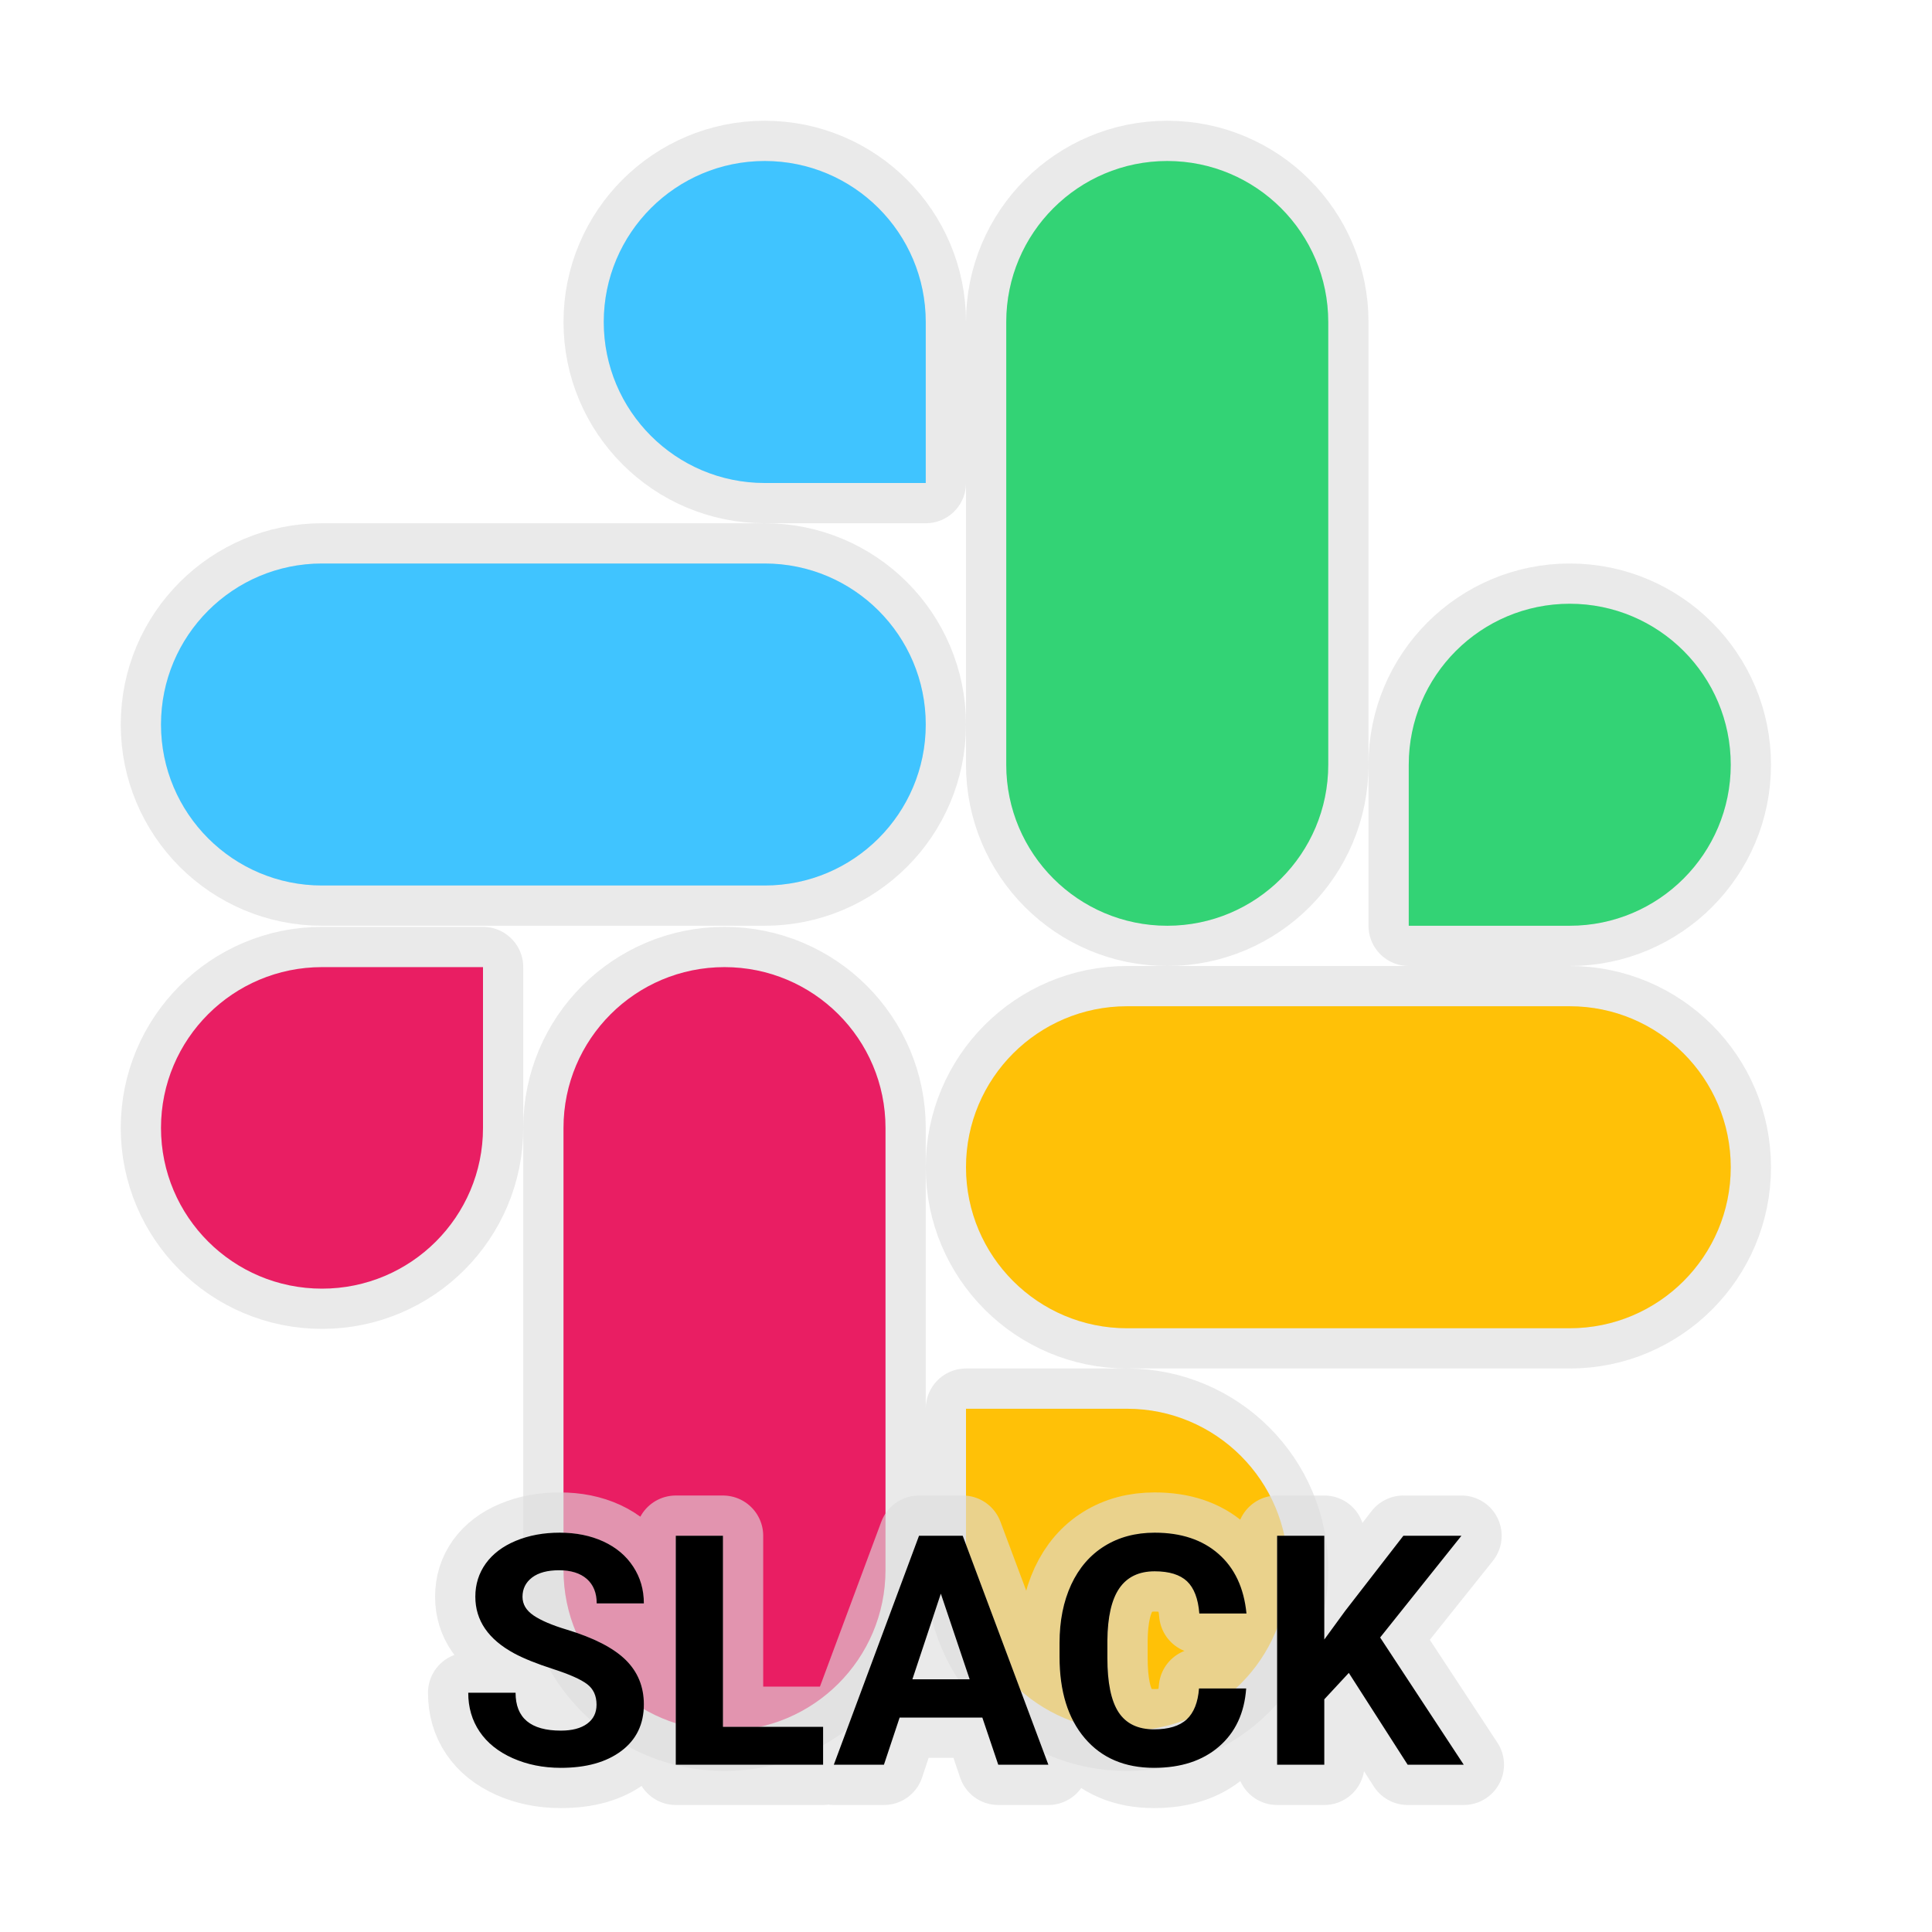
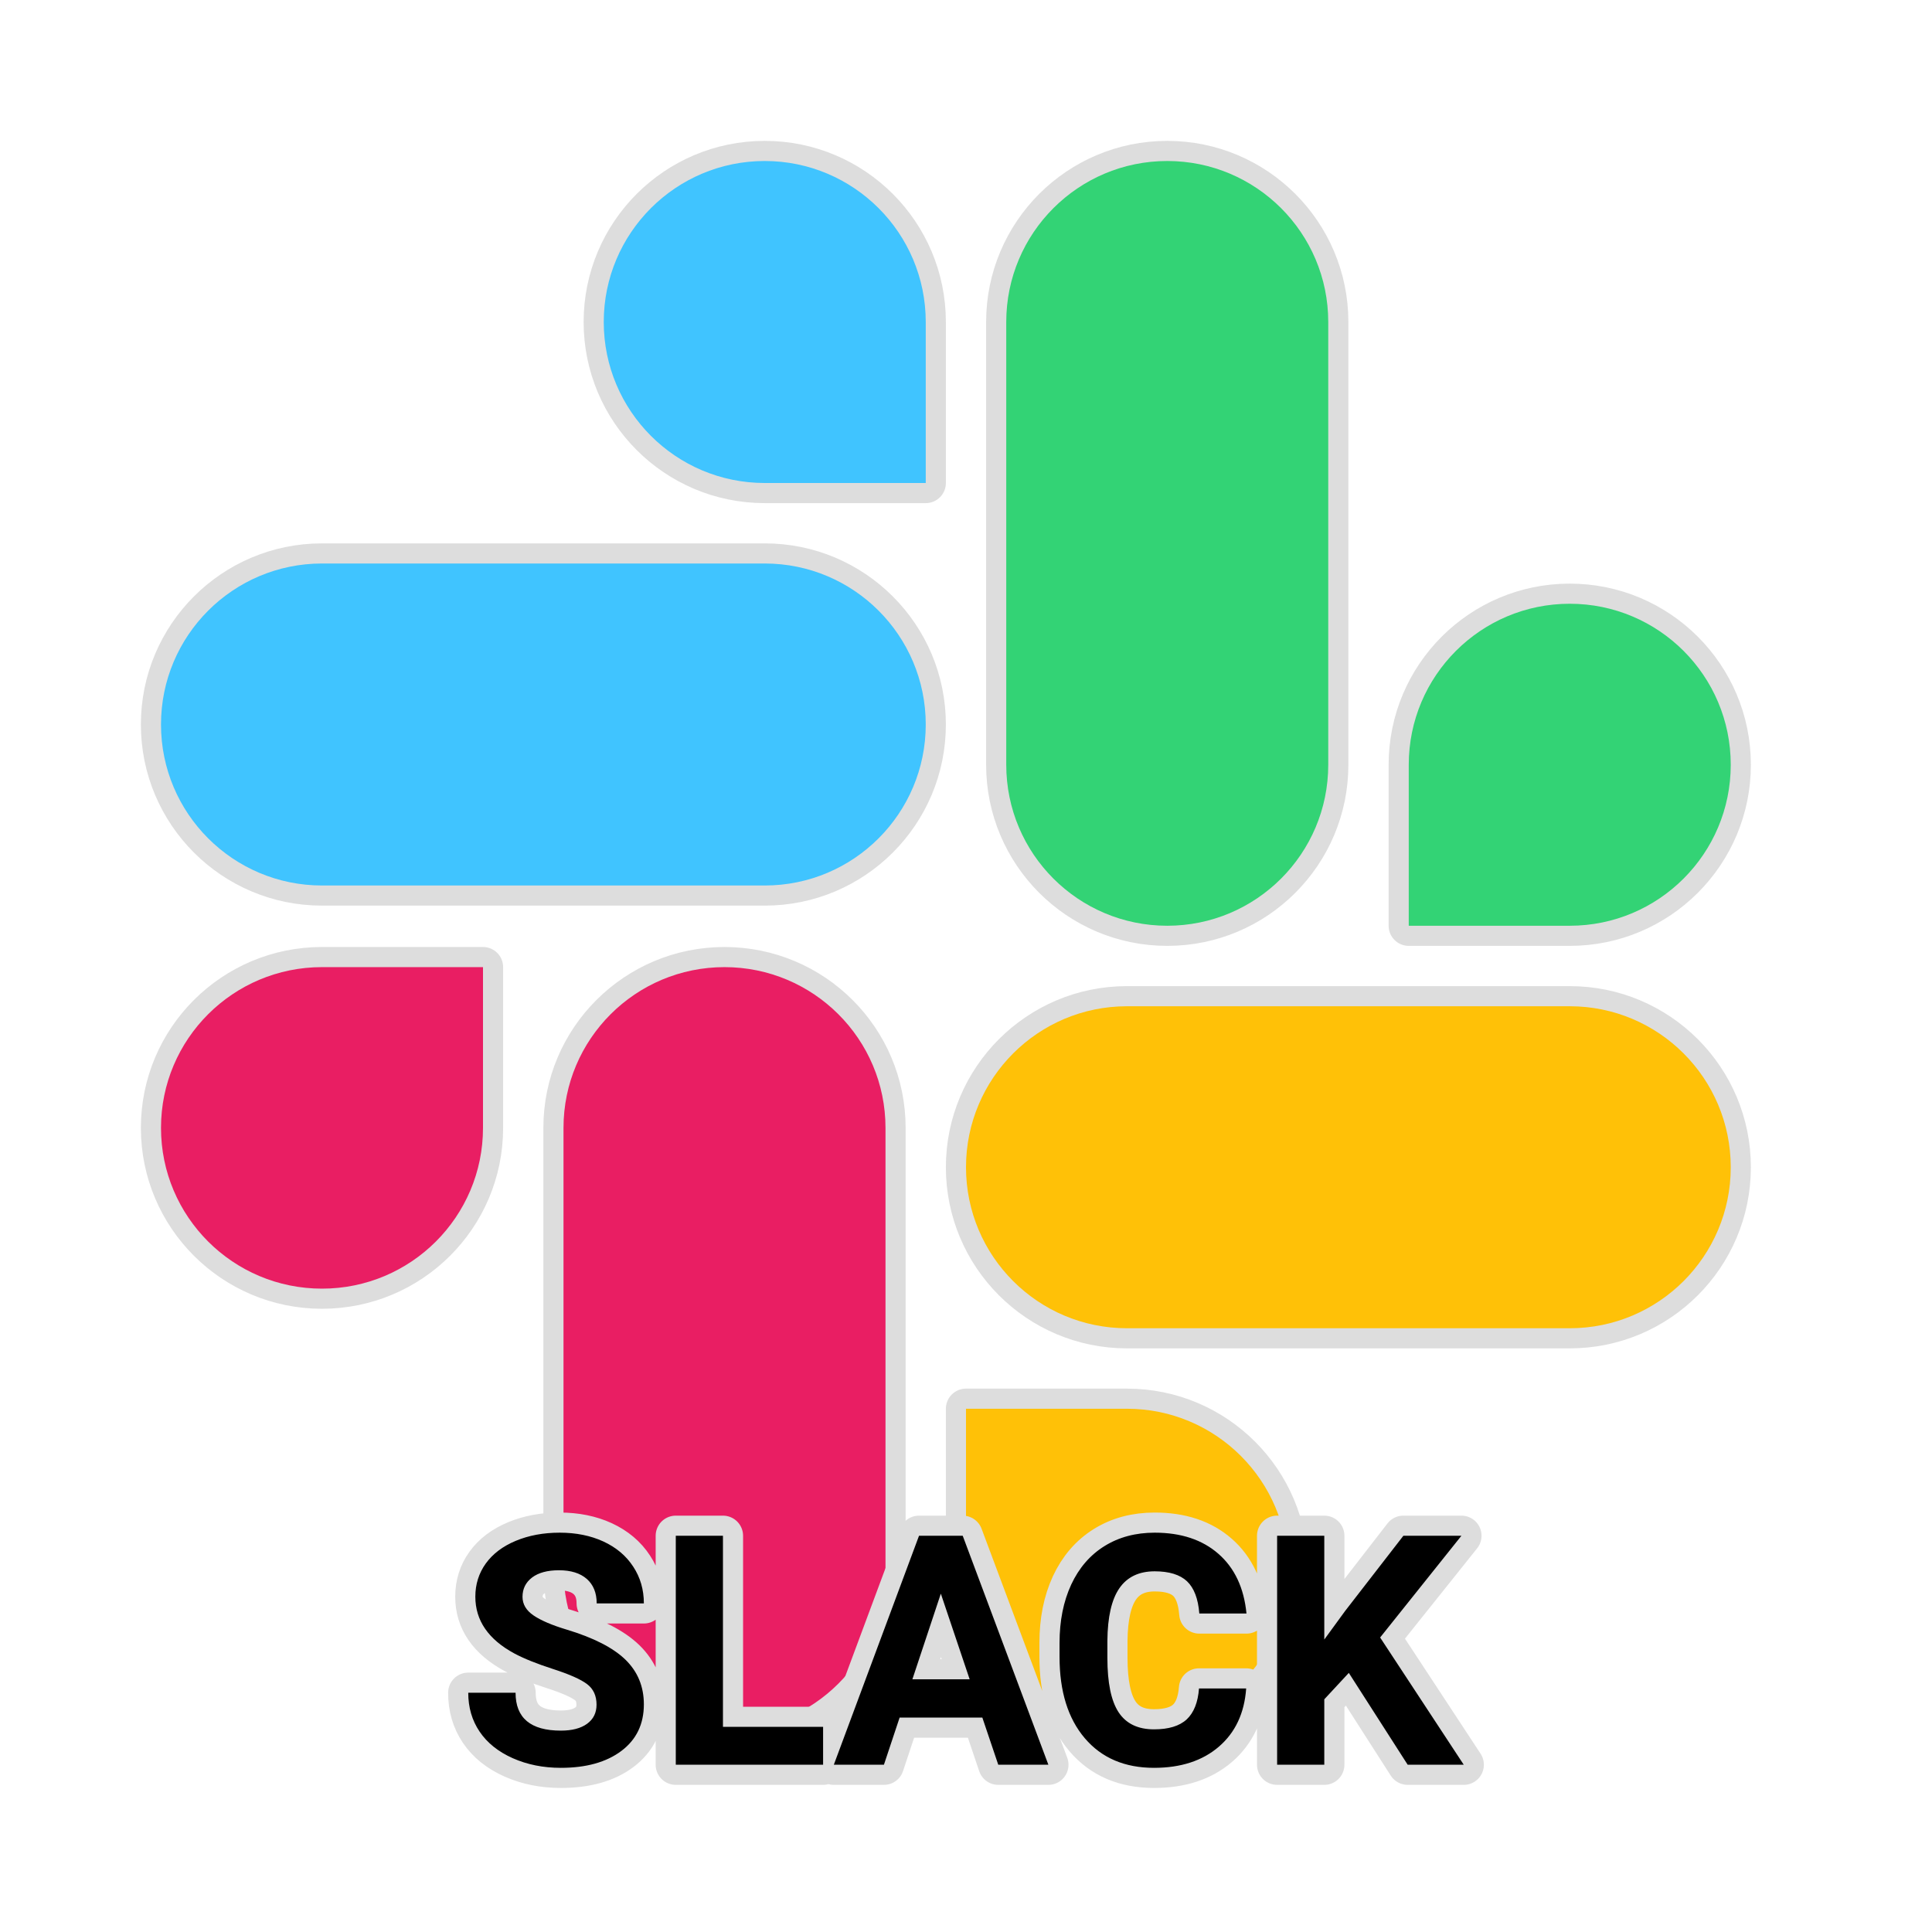
<svg xmlns="http://www.w3.org/2000/svg" viewBox="0,0,256,256" width="240px" height="240px" fill-rule="nonzero">
-   <g fill-opacity="0" fill="#dddddd" fill-rule="nonzero" stroke="none" stroke-width="1" stroke-linecap="butt" stroke-linejoin="miter" stroke-miterlimit="10" stroke-dasharray="" stroke-dashoffset="0" font-family="none" font-weight="none" font-size="none" text-anchor="none" style="mix-blend-mode: normal">
-     <path d="M0,256v-256h256v256z" id="bgRectangle" />
-   </g>
-   <g fill-opacity="0.62" fill="#dddddd" fill-rule="nonzero" stroke-opacity="0.62" stroke="#dddddd" stroke-width="2" stroke-linecap="butt" stroke-linejoin="round" stroke-miterlimit="10" stroke-dasharray="" stroke-dashoffset="0" font-family="none" font-weight="none" font-size="none" text-anchor="none" style="mix-blend-mode: normal">
+   <g fill="#dddddd" fill-rule="nonzero" stroke="#dddddd" stroke-width="1" stroke-linecap="butt" stroke-linejoin="round" stroke-miterlimit="10" stroke-dasharray="" stroke-dashoffset="0" font-family="none" font-weight="none" font-size="none" text-anchor="none" style="mix-blend-mode: normal">
    <path transform="scale(5.33333,5.33333)" d="M33,19c0,2.209 -1.791,4 -4,4c-2.209,0 -4,-1.791 -4,-4c0,-1.259 0,-9.746 0,-11c0,-2.209 1.791,-4 4,-4c2.209,0 4,1.791 4,4c0,1.254 0,9.741 0,11zM43,19c0,2.209 -1.791,4 -4,4c-1.195,0 -4,0 -4,0c0,0 0,-2.986 0,-4c0,-2.209 1.791,-4 4,-4c2.209,0 4,1.791 4,4zM19,14c2.209,0 4,1.791 4,4c0,2.209 -1.791,4 -4,4c-1.259,0 -9.746,0 -11,0c-2.209,0 -4,-1.791 -4,-4c0,-2.209 1.791,-4 4,-4c1.254,0 9.741,0 11,0zM19,4c2.209,0 4,1.791 4,4c0,1.195 0,4 0,4c0,0 -2.986,0 -4,0c-2.209,0 -4,-1.791 -4,-4c0,-2.209 1.791,-4 4,-4zM14,28.022c0,-2.206 1.791,-3.994 4,-3.994c2.209,0 4,1.788 4,3.994c0,1.257 0,9.732 0,10.984c0,2.206 -1.791,3.994 -4,3.994c-2.209,0 -4,-1.788 -4,-3.994c0,-1.252 0,-9.727 0,-10.984zM4,28.022c0,-2.206 1.791,-3.994 4,-3.994c1.195,0 4,0 4,0c0,0 0,2.981 0,3.994c0,2.206 -1.791,3.994 -4,3.994c-2.209,0 -4,-1.788 -4,-3.994zM28,33c-2.209,0 -4,-1.791 -4,-4c0,-2.209 1.791,-4 4,-4c1.259,0 9.746,0 11,0c2.209,0 4,1.791 4,4c0,2.209 -1.791,4 -4,4c-1.254,0 -9.742,0 -11,0zM28,43c-2.209,0 -4,-1.791 -4,-4c0,-1.195 0,-4 0,-4c0,0 2.986,0 4,0c2.209,0 4,1.791 4,4c0,2.209 -1.791,4 -4,4z" id="strokeMainSVG" />
  </g>
  <g fill="none" fill-rule="nonzero" stroke="none" stroke-width="1" stroke-linecap="butt" stroke-linejoin="miter" stroke-miterlimit="10" stroke-dasharray="" stroke-dashoffset="0" font-family="none" font-weight="none" font-size="none" text-anchor="none" style="mix-blend-mode: normal">
    <g transform="scale(5.33333,5.33333)">
      <path d="M33,8c0,-2.209 -1.791,-4 -4,-4c-2.209,0 -4,1.791 -4,4c0,1.254 0,9.741 0,11c0,2.209 1.791,4 4,4c2.209,0 4,-1.791 4,-4c0,-1.259 0,-9.746 0,-11z" fill="#33d375" />
      <path d="M43,19c0,2.209 -1.791,4 -4,4c-1.195,0 -4,0 -4,0c0,0 0,-2.986 0,-4c0,-2.209 1.791,-4 4,-4c2.209,0 4,1.791 4,4z" fill="#33d375" />
      <path d="M8,14c-2.209,0 -4,1.791 -4,4c0,2.209 1.791,4 4,4c1.254,0 9.741,0 11,0c2.209,0 4,-1.791 4,-4c0,-2.209 -1.791,-4 -4,-4c-1.259,0 -9.746,0 -11,0z" fill="#40c4ff" />
      <path d="M19,4c2.209,0 4,1.791 4,4c0,1.195 0,4 0,4c0,0 -2.986,0 -4,0c-2.209,0 -4,-1.791 -4,-4c0,-2.209 1.791,-4 4,-4z" fill="#40c4ff" />
      <path d="M14,39.006c0,2.206 1.791,3.994 4,3.994c2.209,0 4,-1.788 4,-3.994c0,-1.252 0,-9.727 0,-10.984c0,-2.206 -1.791,-3.994 -4,-3.994c-2.209,0 -4,1.788 -4,3.994c0,1.257 0,9.732 0,10.984z" fill="#e91e63" />
      <path d="M4,28.022c0,-2.206 1.791,-3.994 4,-3.994c1.195,0 4,0 4,0c0,0 0,2.981 0,3.994c0,2.206 -1.791,3.994 -4,3.994c-2.209,0 -4,-1.788 -4,-3.994z" fill="#e91e63" />
      <path d="M39,33c2.209,0 4,-1.791 4,-4c0,-2.209 -1.791,-4 -4,-4c-1.254,0 -9.741,0 -11,0c-2.209,0 -4,1.791 -4,4c0,2.209 1.791,4 4,4c1.258,0 9.746,0 11,0z" fill="#ffc107" />
      <path d="M28,43c-2.209,0 -4,-1.791 -4,-4c0,-1.195 0,-4 0,-4c0,0 2.986,0 4,0c2.209,0 4,1.791 4,4c0,2.209 -1.791,4 -4,4z" fill="#ffc107" />
    </g>
  </g>
  <g fill="none" fill-rule="nonzero" stroke="none" stroke-width="none" stroke-linecap="butt" stroke-linejoin="none" stroke-miterlimit="10" stroke-dasharray="" stroke-dashoffset="0" font-family="none" font-weight="none" font-size="none" text-anchor="none" style="mix-blend-mode: normal">
-     <path d="M79.045,225.877c0,-1.18 -0.417,-2.087 -1.25,-2.72c-0.833,-0.633 -2.333,-1.3 -4.5,-2c-2.167,-0.7 -3.883,-1.39 -5.15,-2.07c-3.44,-1.86 -5.16,-4.367 -5.16,-7.52c0,-1.64 0.46,-3.103 1.38,-4.39c0.927,-1.287 2.253,-2.29 3.98,-3.01c1.727,-0.72 3.667,-1.08 5.82,-1.08c2.167,0 4.097,0.39 5.79,1.17c1.7,0.787 3.017,1.897 3.95,3.33c0.94,1.427 1.41,3.05 1.41,4.87h-6.25c0,-1.387 -0.437,-2.467 -1.31,-3.24c-0.88,-0.767 -2.11,-1.15 -3.69,-1.15c-1.527,0 -2.713,0.32 -3.56,0.96c-0.847,0.647 -1.27,1.5 -1.27,2.56c0,0.987 0.493,1.813 1.48,2.48c0.993,0.667 2.457,1.29 4.39,1.87c3.553,1.073 6.143,2.4 7.77,3.98c1.627,1.587 2.44,3.56 2.44,5.92c0,2.62 -0.993,4.677 -2.98,6.17c-1.987,1.493 -4.66,2.24 -8.02,2.24c-2.333,0 -4.46,-0.427 -6.38,-1.28c-1.913,-0.853 -3.373,-2.023 -4.38,-3.51c-1.007,-1.487 -1.51,-3.207 -1.51,-5.16h6.27c0,3.347 2,5.02 6,5.02c1.487,0 2.647,-0.303 3.48,-0.91c0.833,-0.607 1.25,-1.45 1.25,-2.53zM95.795,203.497v25.32h13.27v5.02h-19.52v-30.34zM132.275,233.837l-2.11,-6.25h-10.96l-2.08,6.25h-6.64l11.29,-30.34h5.79l11.35,30.34zM124.665,211.167l-3.77,11.35h7.59zM165.125,223.727c-0.233,3.267 -1.437,5.837 -3.61,7.71c-2.173,1.873 -5.04,2.81 -8.6,2.81c-3.887,0 -6.943,-1.307 -9.17,-3.92c-2.233,-2.62 -3.35,-6.213 -3.35,-10.78v-1.86c0,-2.913 0.513,-5.483 1.54,-7.71c1.033,-2.22 2.503,-3.923 4.41,-5.11c1.907,-1.187 4.127,-1.78 6.66,-1.78c3.5,0 6.317,0.937 8.45,2.81c2.14,1.873 3.377,4.507 3.71,7.9h-6.25c-0.153,-1.96 -0.697,-3.383 -1.63,-4.27c-0.94,-0.88 -2.367,-1.32 -4.28,-1.32c-2.087,0 -3.647,0.747 -4.68,2.24c-1.033,1.493 -1.563,3.81 -1.59,6.95v2.29c0,3.28 0.493,5.677 1.48,7.19c0.993,1.513 2.56,2.27 4.7,2.27c1.933,0 3.377,-0.44 4.33,-1.32c0.947,-0.887 1.49,-2.253 1.63,-4.1zM186.525,233.837l-7.8,-12.17l-3.25,3.5v8.67h-6.25v-30.34h6.25v13.75l2.75,-3.77l7.73,-9.98h7.69l-10.77,13.48l11.08,16.86z" id="strokeMainSVG" fill-opacity="0.62" fill="#dddddd" stroke-opacity="0.62" stroke="#dddddd" stroke-width="10.667" stroke-linejoin="round" />
+     <path d="M79.045,225.877c0,-1.18 -0.417,-2.087 -1.25,-2.72c-0.833,-0.633 -2.333,-1.3 -4.5,-2c-2.167,-0.7 -3.883,-1.39 -5.15,-2.07c-3.44,-1.86 -5.16,-4.367 -5.16,-7.52c0,-1.64 0.46,-3.103 1.38,-4.39c0.927,-1.287 2.253,-2.29 3.98,-3.01c1.727,-0.72 3.667,-1.08 5.82,-1.08c2.167,0 4.097,0.39 5.79,1.17c1.7,0.787 3.017,1.897 3.95,3.33c0.94,1.427 1.41,3.05 1.41,4.87h-6.25c0,-1.387 -0.437,-2.467 -1.31,-3.24c-0.88,-0.767 -2.11,-1.15 -3.69,-1.15c-1.527,0 -2.713,0.32 -3.56,0.96c-0.847,0.647 -1.27,1.5 -1.27,2.56c0,0.987 0.493,1.813 1.48,2.48c0.993,0.667 2.457,1.29 4.39,1.87c3.553,1.073 6.143,2.4 7.77,3.98c1.627,1.587 2.44,3.56 2.44,5.92c0,2.62 -0.993,4.677 -2.98,6.17c-1.987,1.493 -4.66,2.24 -8.02,2.24c-2.333,0 -4.46,-0.427 -6.38,-1.28c-1.913,-0.853 -3.373,-2.023 -4.38,-3.51c-1.007,-1.487 -1.51,-3.207 -1.51,-5.16h6.27c0,3.347 2,5.02 6,5.02c1.487,0 2.647,-0.303 3.48,-0.91c0.833,-0.607 1.25,-1.45 1.25,-2.53zM95.795,203.497v25.32h13.27v5.02h-19.52v-30.34zM132.275,233.837l-2.11,-6.25h-10.96l-2.08,6.25h-6.64l11.29,-30.34h5.79l11.35,30.34zM124.665,211.167l-3.77,11.35h7.59zM165.125,223.727c-0.233,3.267 -1.437,5.837 -3.61,7.71c-2.173,1.873 -5.04,2.81 -8.6,2.81c-3.887,0 -6.943,-1.307 -9.17,-3.92c-2.233,-2.62 -3.35,-6.213 -3.35,-10.78v-1.86c0,-2.913 0.513,-5.483 1.54,-7.71c1.033,-2.22 2.503,-3.923 4.41,-5.11c1.907,-1.187 4.127,-1.78 6.66,-1.78c3.5,0 6.317,0.937 8.45,2.81c2.14,1.873 3.377,4.507 3.71,7.9h-6.25c-0.153,-1.96 -0.697,-3.383 -1.63,-4.27c-0.94,-0.88 -2.367,-1.32 -4.28,-1.32c-2.087,0 -3.647,0.747 -4.68,2.24c-1.033,1.493 -1.563,3.81 -1.59,6.95v2.29c0,3.28 0.493,5.677 1.48,7.19c0.993,1.513 2.56,2.27 4.7,2.27c1.933,0 3.377,-0.44 4.33,-1.32c0.947,-0.887 1.49,-2.253 1.63,-4.1zM186.525,233.837l-7.8,-12.17l-3.25,3.5v8.67h-6.25v-30.34h6.25v13.75l2.75,-3.77l7.73,-9.98h7.69l-10.77,13.48l11.08,16.86z" id="strokeMainSVG" fill="#dddddd" stroke="#dddddd" stroke-width="5.333" stroke-linejoin="round" />
    <g fill="#000000" stroke="none" stroke-width="1" stroke-linejoin="miter">
      <path d="M79.045,225.877v0c0,-1.18 -0.417,-2.087 -1.25,-2.72c-0.833,-0.633 -2.333,-1.3 -4.5,-2c-2.167,-0.7 -3.883,-1.39 -5.15,-2.07v0c-3.44,-1.86 -5.16,-4.367 -5.16,-7.52v0c0,-1.64 0.46,-3.103 1.38,-4.39c0.927,-1.287 2.253,-2.29 3.98,-3.01c1.727,-0.72 3.667,-1.08 5.82,-1.08v0c2.167,0 4.097,0.39 5.79,1.17c1.7,0.787 3.017,1.897 3.95,3.33c0.94,1.427 1.41,3.05 1.41,4.87v0h-6.25c0,-1.387 -0.437,-2.467 -1.31,-3.24c-0.88,-0.767 -2.11,-1.15 -3.69,-1.15v0c-1.527,0 -2.713,0.32 -3.56,0.96c-0.847,0.647 -1.27,1.5 -1.27,2.56v0c0,0.987 0.493,1.813 1.48,2.48c0.993,0.667 2.457,1.29 4.39,1.87v0c3.553,1.073 6.143,2.4 7.77,3.98c1.627,1.587 2.44,3.56 2.44,5.92v0c0,2.62 -0.993,4.677 -2.98,6.17c-1.987,1.493 -4.66,2.24 -8.02,2.24v0c-2.333,0 -4.46,-0.427 -6.38,-1.28c-1.913,-0.853 -3.373,-2.023 -4.38,-3.51c-1.007,-1.487 -1.51,-3.207 -1.51,-5.16v0h6.27c0,3.347 2,5.02 6,5.02v0c1.487,0 2.647,-0.303 3.48,-0.91c0.833,-0.607 1.25,-1.45 1.25,-2.53zM95.795,203.497v25.32h13.27v5.02h-19.52v-30.34zM132.275,233.837l-2.11,-6.25h-10.96l-2.08,6.25h-6.64l11.29,-30.34h5.79l11.35,30.34zM124.665,211.167l-3.77,11.35h7.59zM158.875,223.727h6.25c-0.233,3.267 -1.437,5.837 -3.61,7.71c-2.173,1.873 -5.04,2.81 -8.6,2.81v0c-3.887,0 -6.943,-1.307 -9.17,-3.92c-2.233,-2.62 -3.35,-6.213 -3.35,-10.78v0v-1.86c0,-2.913 0.513,-5.483 1.54,-7.71c1.033,-2.22 2.503,-3.923 4.41,-5.11c1.907,-1.187 4.127,-1.78 6.66,-1.78v0c3.5,0 6.317,0.937 8.45,2.81c2.14,1.873 3.377,4.507 3.71,7.9v0h-6.25c-0.153,-1.96 -0.697,-3.383 -1.63,-4.27c-0.94,-0.88 -2.367,-1.32 -4.28,-1.32v0c-2.087,0 -3.647,0.747 -4.68,2.24c-1.033,1.493 -1.563,3.81 -1.59,6.95v0v2.29c0,3.28 0.493,5.677 1.48,7.19c0.993,1.513 2.56,2.27 4.7,2.27v0c1.933,0 3.377,-0.44 4.33,-1.32c0.947,-0.887 1.49,-2.253 1.63,-4.1zM186.525,233.837l-7.8,-12.17l-3.25,3.5v8.67h-6.25v-30.34h6.25v13.75l2.75,-3.77l7.73,-9.98h7.69l-10.77,13.48l11.08,16.86z" />
    </g>
  </g>
</svg>
